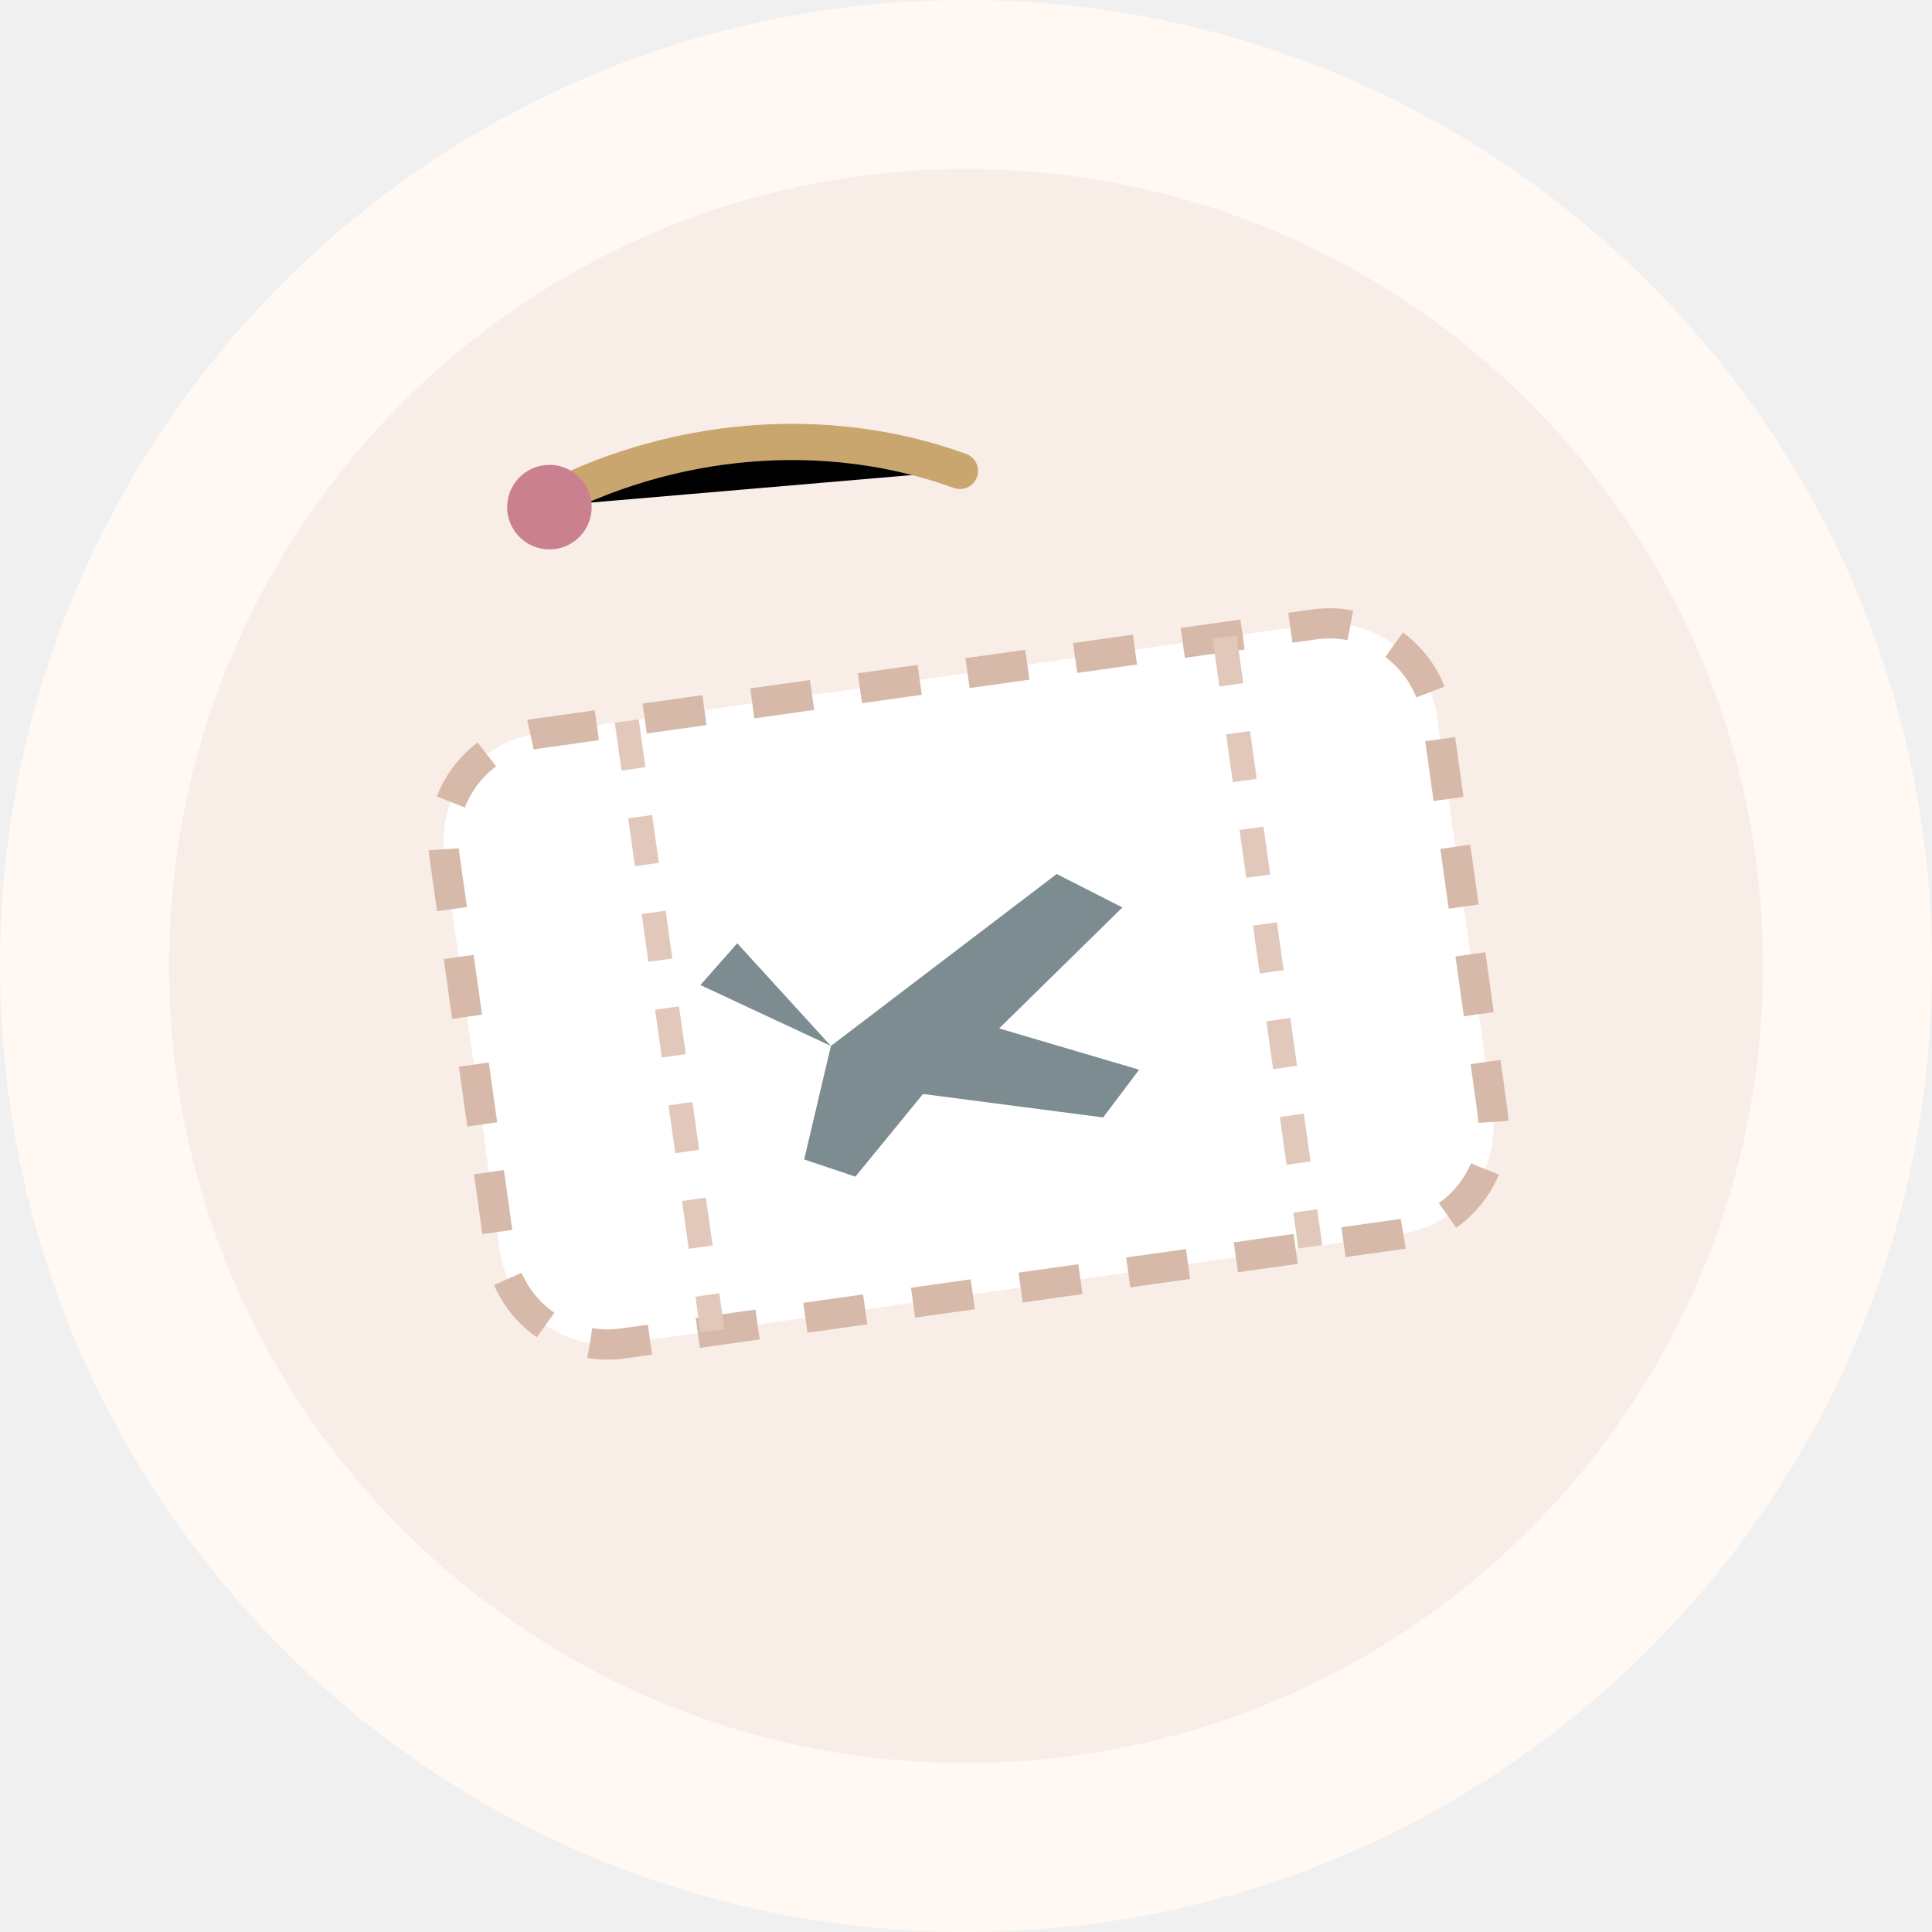
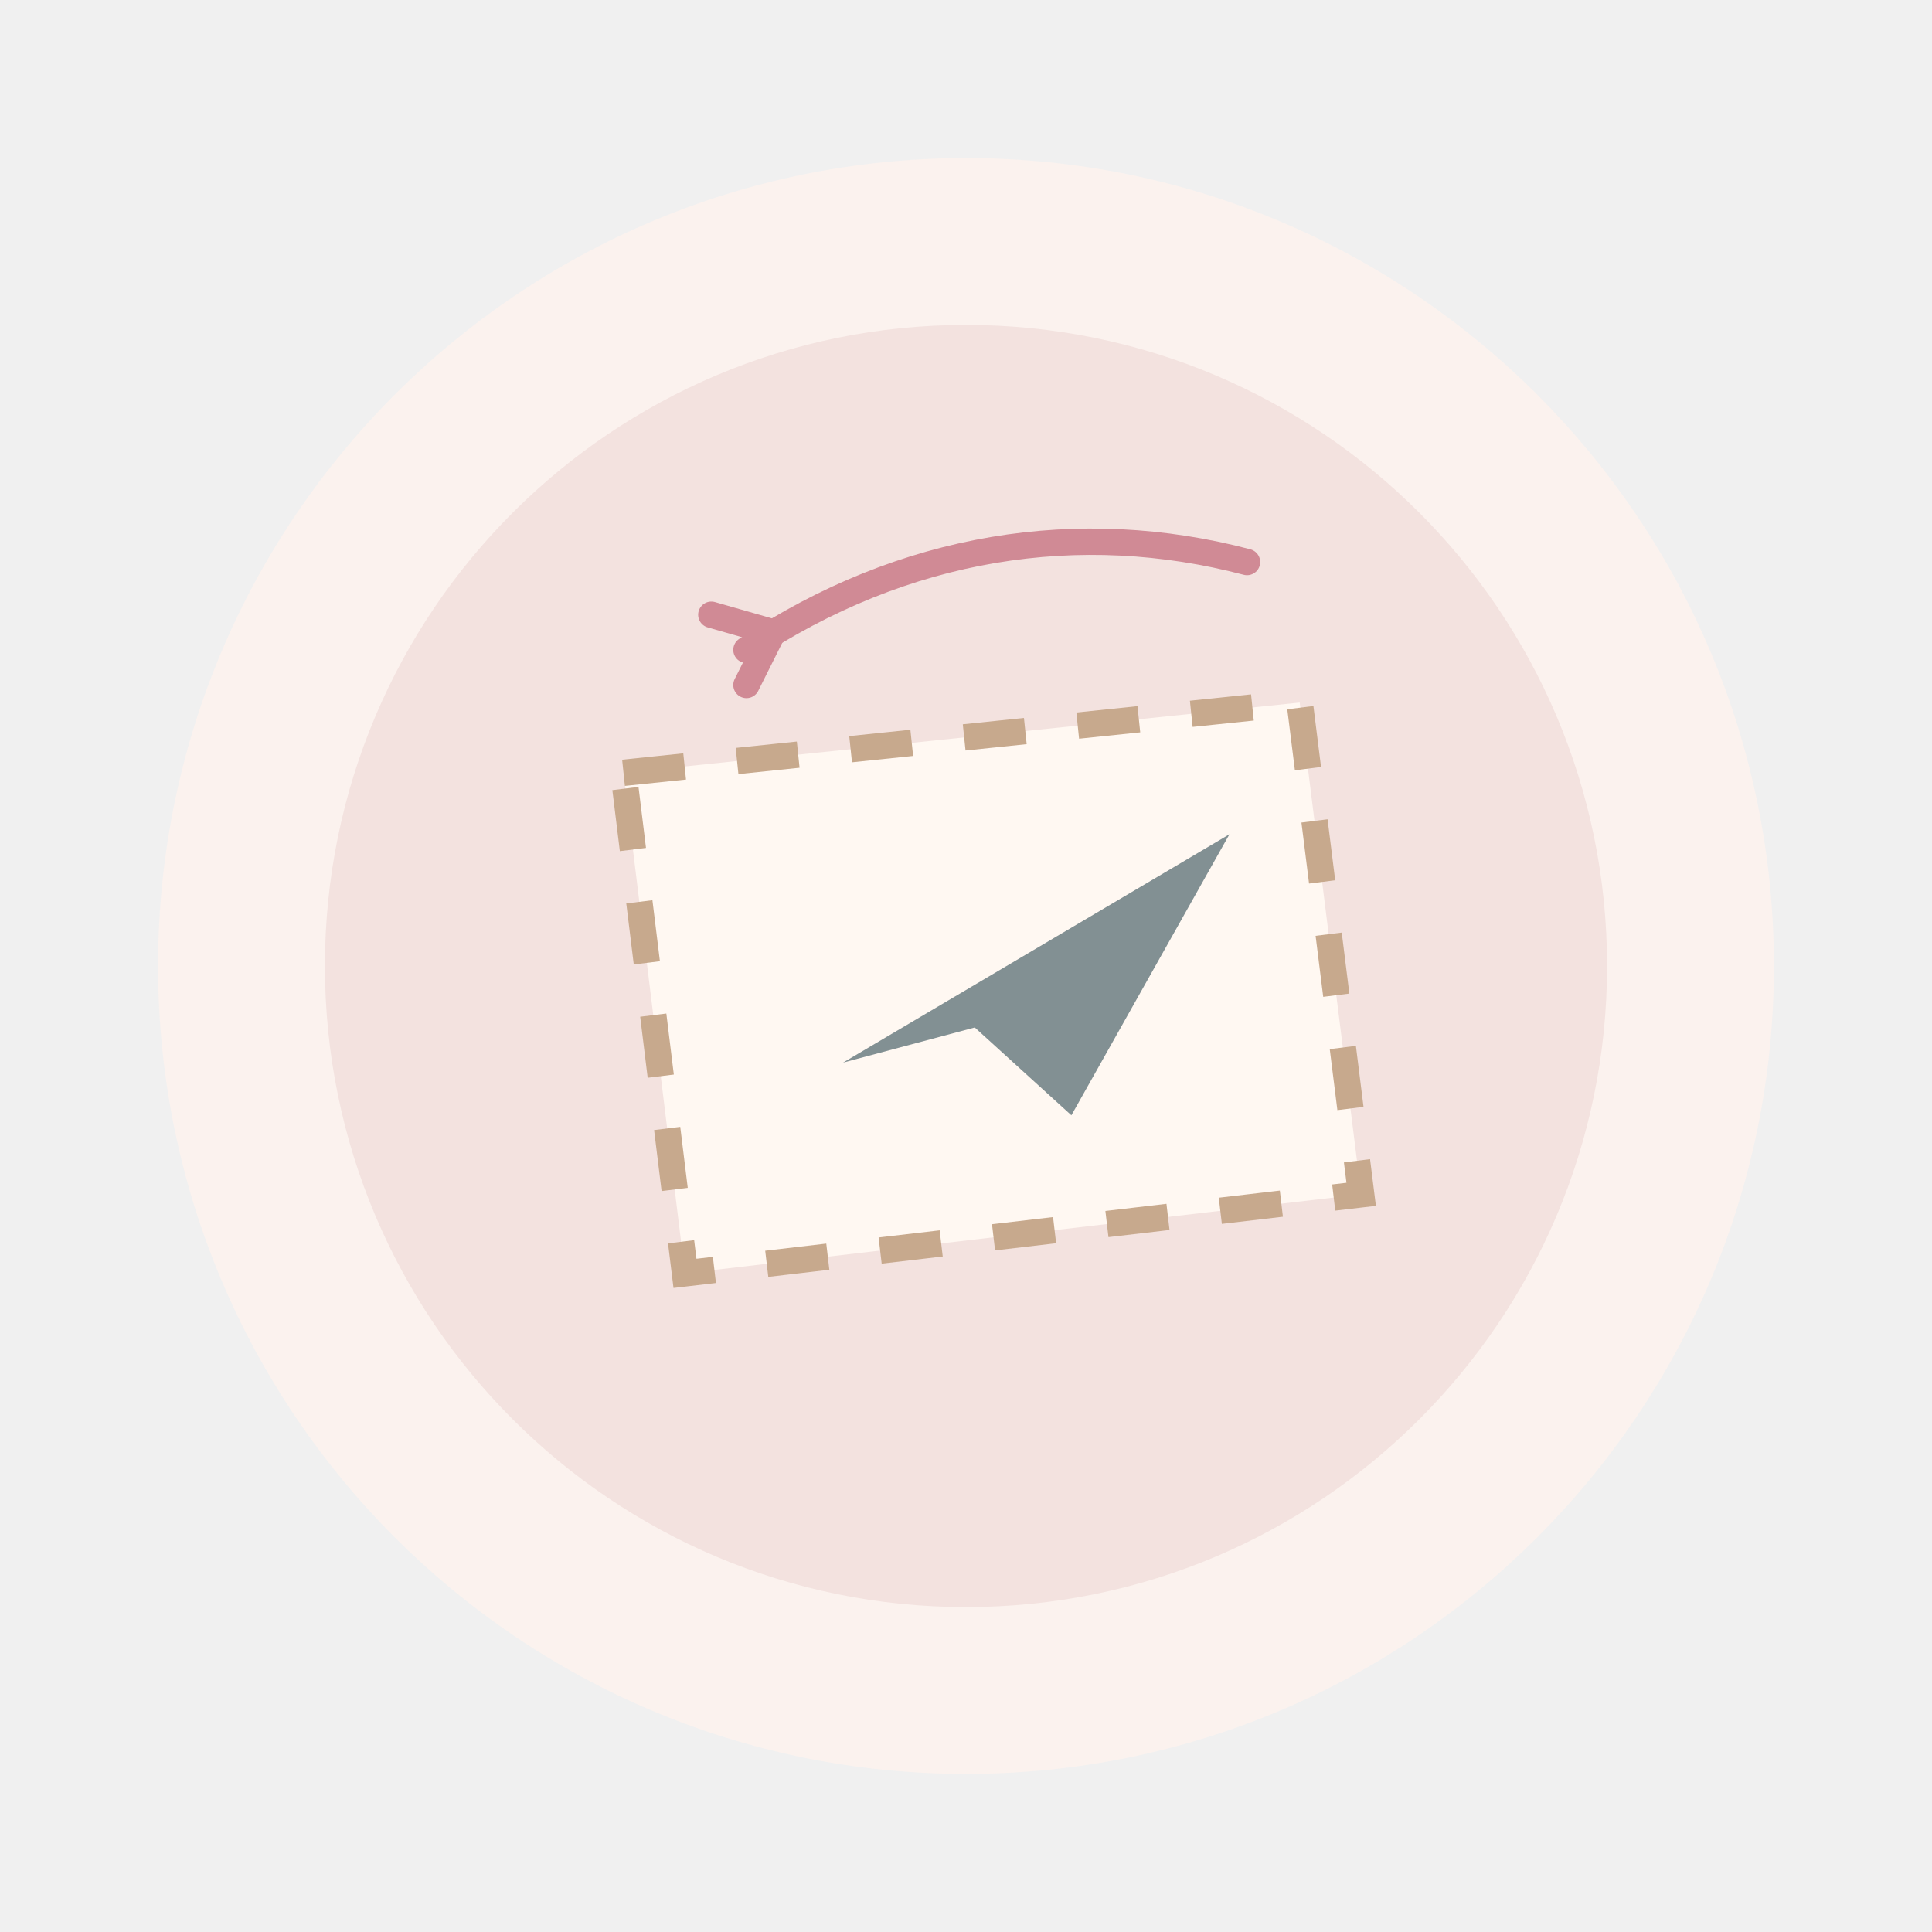
- <svg xmlns="http://www.w3.org/2000/svg" viewBox="0 0 320 320">
-   <rect width="320" height="320" rx="160" fill="#fff8f3" />
-   <circle cx="160" cy="160" r="132" fill="#f9ede7" />
-   <g transform="rotate(-8 160 160)">
-     <rect x="77" y="112" width="166" height="102" rx="18" fill="#fff" stroke="#d6b9a9" stroke-width="5" stroke-dasharray="10 8" />
-     <path d="M110 112v102M210 112v102" stroke="#e1c8ba" stroke-width="4" stroke-dasharray="8 8" />
-     <path d="M136 170l41-23 10 7-23 17 22 10-7 7-29-8-13 12-8-4 7-18-20-13 7-6z" fill="#7c8c91" />
-   </g>
-   <path d="M89 84c22-12 48-14 70-6" stroke="#caa66f" stroke-width="6" stroke-linecap="round" />
-   <circle cx="91" cy="84" r="7" fill="#cb8090" />
+ <svg xmlns="http://www.w3.org/2000/svg" viewBox="0 0 220 220">
+   <circle cx="110" cy="110" r="92" fill="#fbf2ee" />
+   <circle cx="110" cy="110" r="73" fill="#f3e2df" />
+   <path d="M71 88l77-8 7 56-77 9z" fill="#fff8f2" stroke="#c7a98d" stroke-width="3" stroke-dasharray="7 6" />
+   <path d="M96 121l44-26-18 32-11-10z" fill="#829093" />
+   <path d="M85 74c18-12 38-15 57-10" fill="none" stroke="#d08a95" stroke-width="3" stroke-linecap="round" />
+   <path d="M81 70l7 2-3 6" fill="none" stroke="#d08a95" stroke-width="3" stroke-linecap="round" />
</svg>
